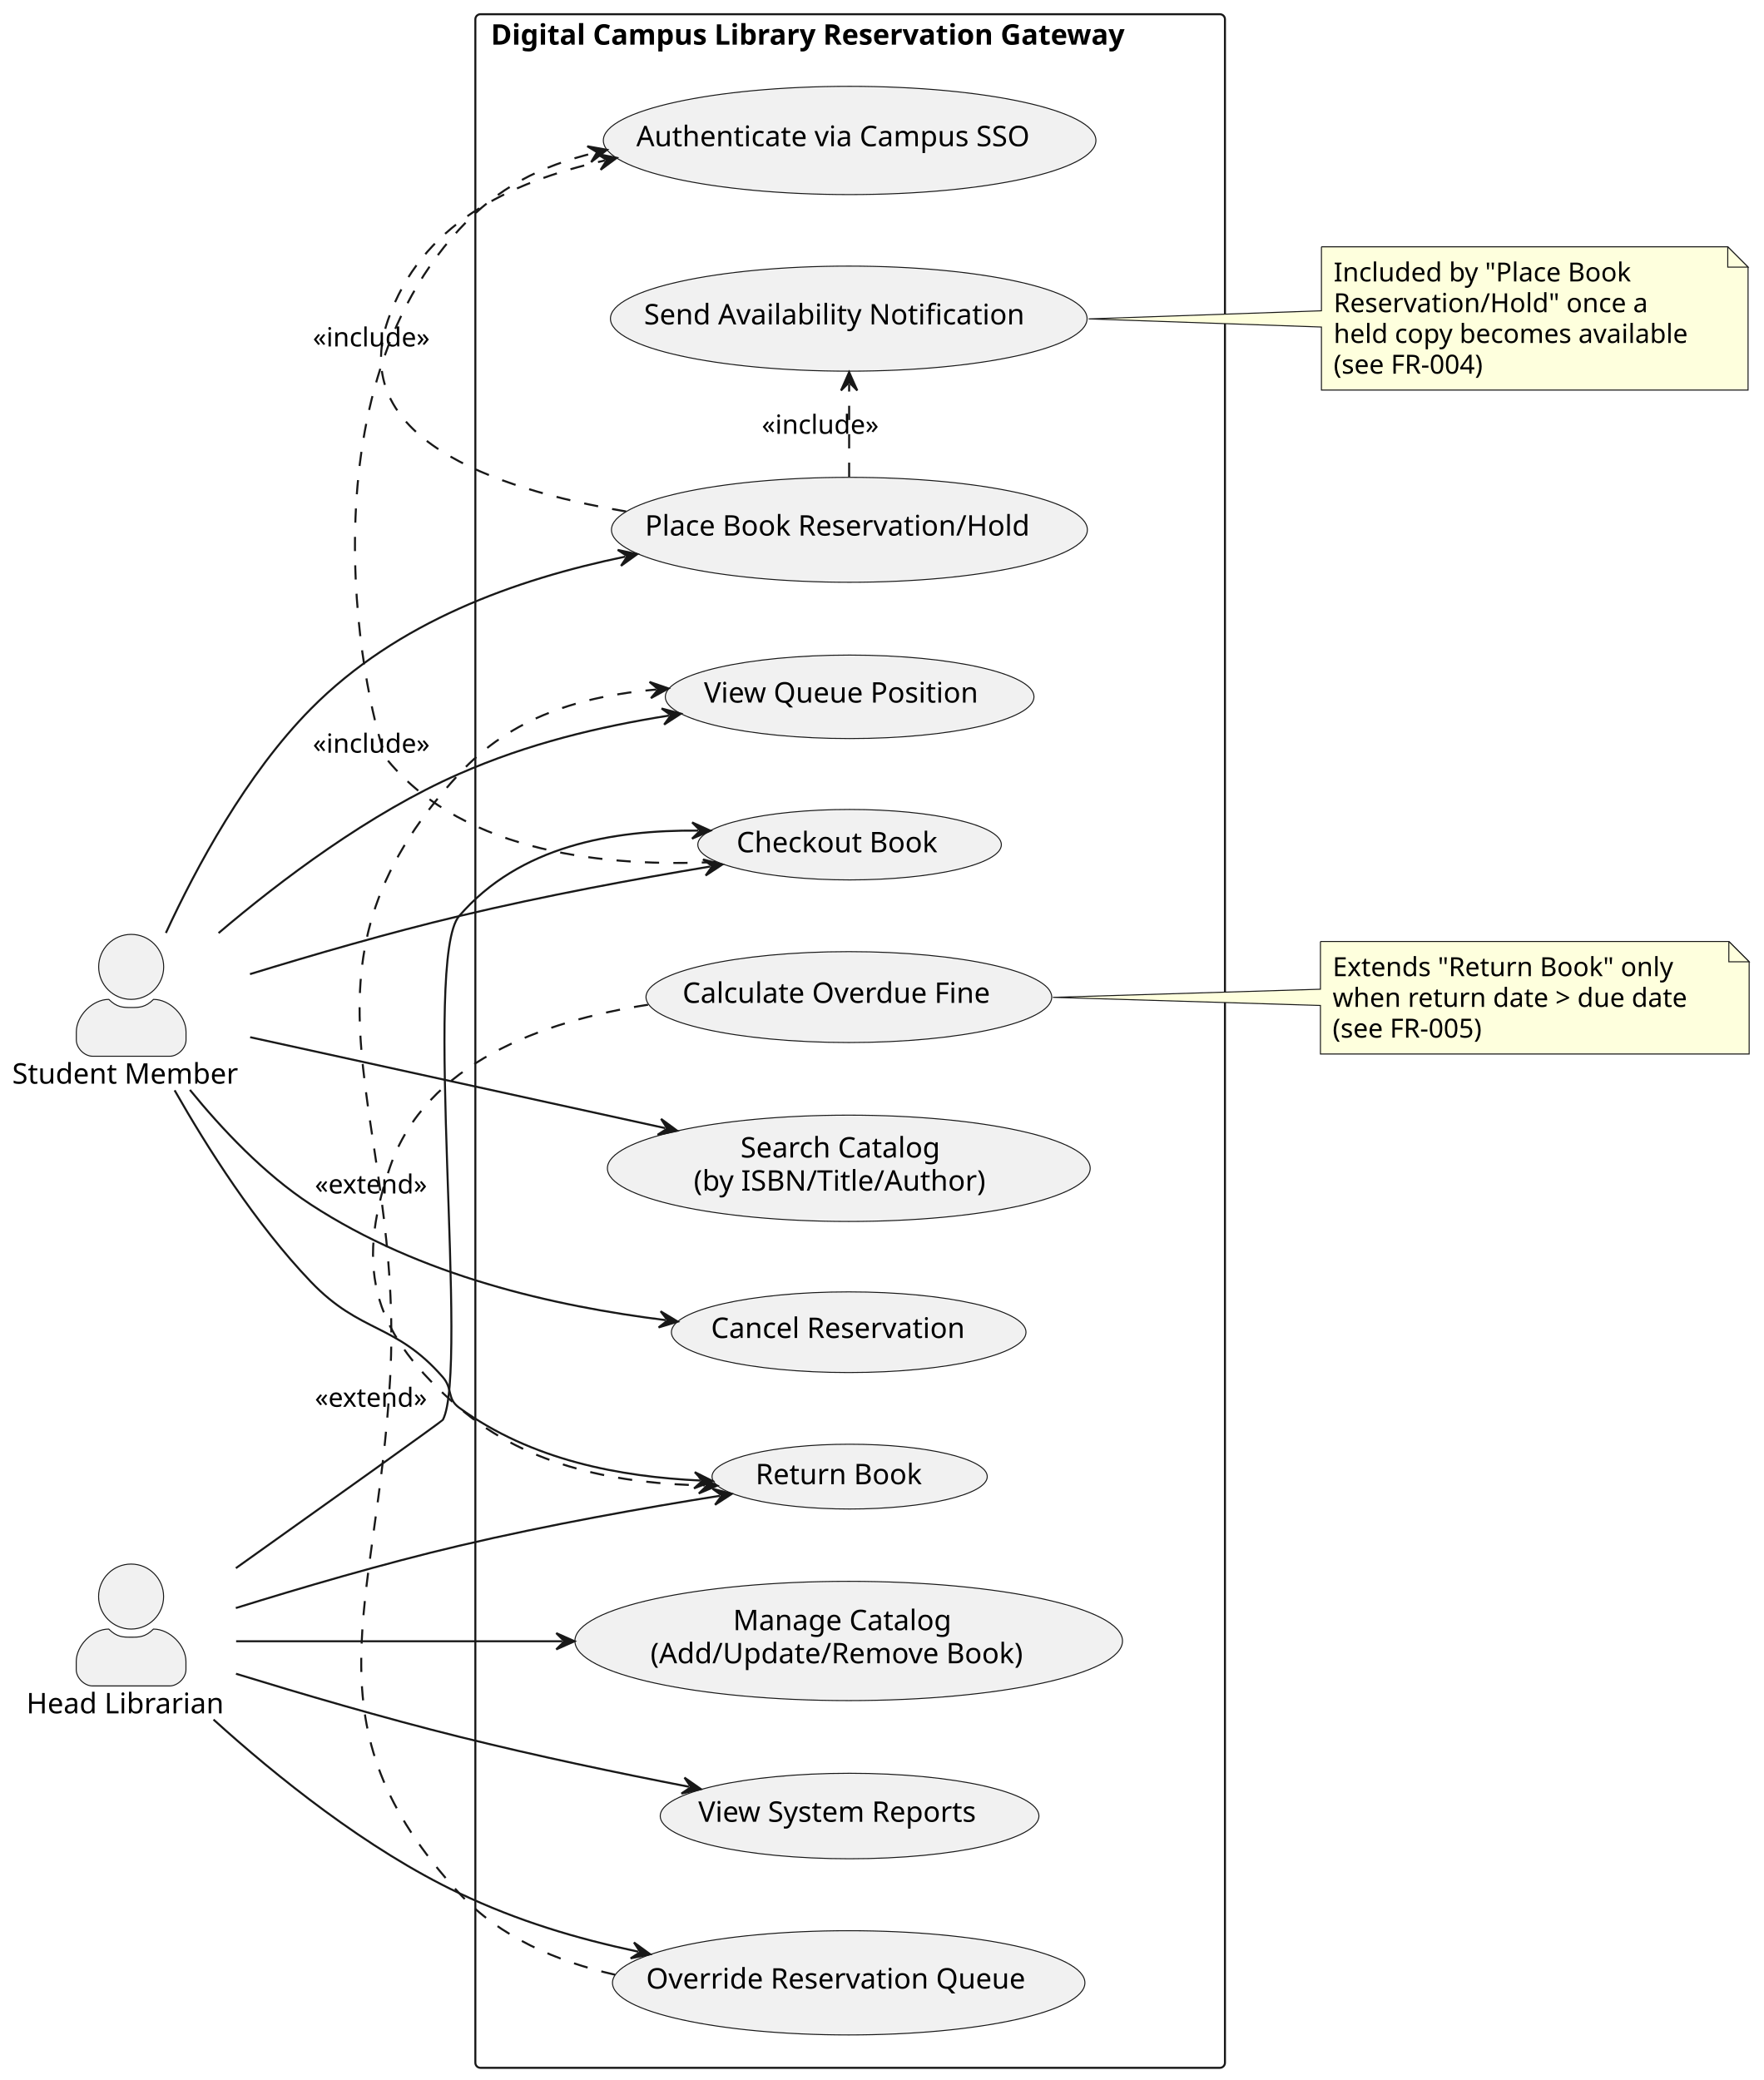
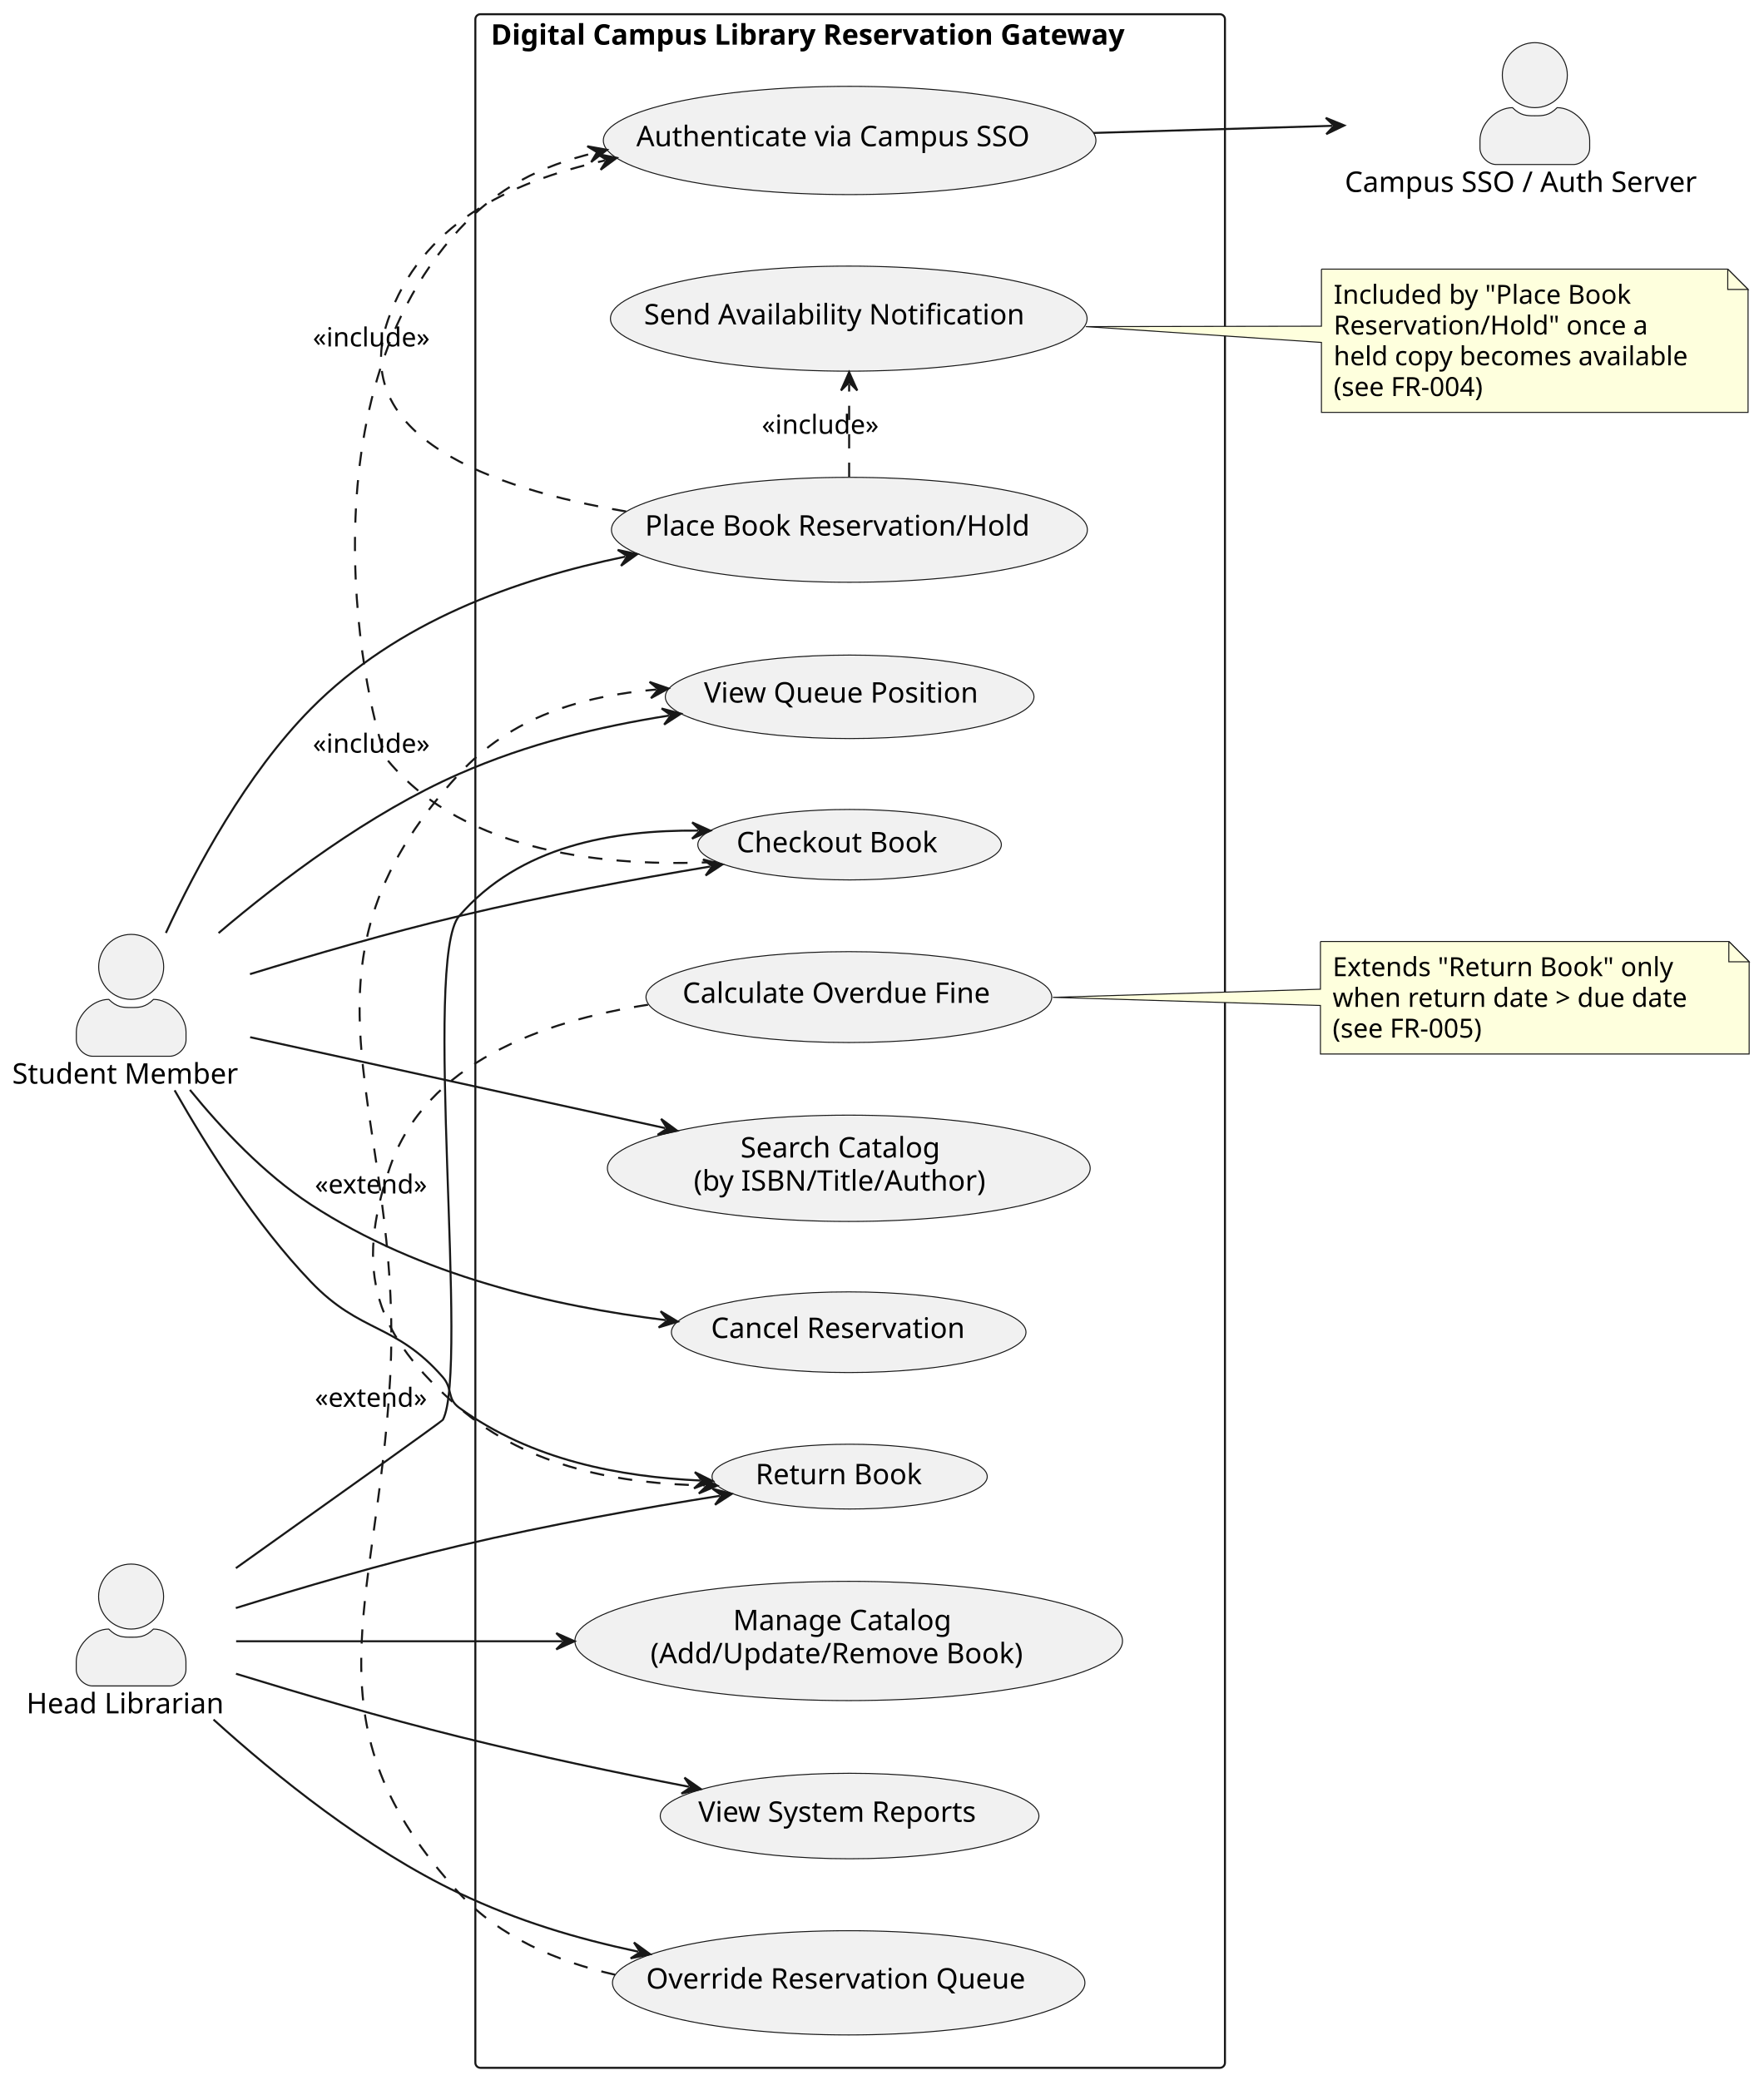
<svg xmlns="http://www.w3.org/2000/svg" contentStyleType="text/css" height="1024px" preserveAspectRatio="none" style="width:868px;height:1024px;background:#FFFFFF;" version="1.1" viewBox="0 0 868 1024" width="868px" zoomAndPan="magnify">
  <defs />
  <g>
    <g id="cluster_Digital Campus Library Reservation Gateway">
      <rect fill="none" height="1011" rx="2.5" ry="2.5" style="stroke:#181818;stroke-width:1.0;" width="369" x="234" y="7" />
      <text fill="#000000" font-family="sans-serif" font-size="14" font-weight="bold" lengthAdjust="spacing" textLength="353.719" x="241.641" y="21.995">Digital Campus Library Reservation Gateway</text>
    </g>
    <g id="elem_UC_Search">
      <ellipse cx="417.829" cy="575.166" fill="#F1F1F1" rx="118.829" ry="26.166" style="stroke:#181818;stroke-width:0.5;" />
      <text fill="#000000" font-family="sans-serif" font-size="14" lengthAdjust="spacing" textLength="106.62" x="364.519" y="569.864">Search Catalog</text>
      <text fill="#000000" font-family="sans-serif" font-size="14" lengthAdjust="spacing" textLength="152.64" x="341.509" y="586.161">(by ISBN/Title/Author)</text>
    </g>
    <g id="elem_UC_Reserve">
      <ellipse cx="418.137" cy="260.827" fill="#F1F1F1" rx="117.138" ry="25.828" style="stroke:#181818;stroke-width:0.5;" />
      <text fill="#000000" font-family="sans-serif" font-size="14" lengthAdjust="spacing" textLength="201.236" x="317.519" y="263.674">Place Book Reservation/Hold</text>
    </g>
    <g id="elem_UC_ViewQueue">
      <ellipse cx="418.248" cy="343.05" fill="#F1F1F1" rx="90.748" ry="20.55" style="stroke:#181818;stroke-width:0.5;" />
      <text fill="#000000" font-family="sans-serif" font-size="14" lengthAdjust="spacing" textLength="143.432" x="346.532" y="345.896">View Queue Position</text>
    </g>
    <g id="elem_UC_Cancel">
      <ellipse cx="417.783" cy="655.857" fill="#F1F1F1" rx="87.283" ry="19.857" style="stroke:#181818;stroke-width:0.5;" />
      <text fill="#000000" font-family="sans-serif" font-size="14" lengthAdjust="spacing" textLength="135.564" x="350.002" y="658.703">Cancel Reservation</text>
    </g>
    <g id="elem_UC_Notify">
      <ellipse cx="417.816" cy="156.863" fill="#F1F1F1" rx="117.316" ry="25.863" style="stroke:#181818;stroke-width:0.5;" />
      <text fill="#000000" font-family="sans-serif" font-size="14" lengthAdjust="spacing" textLength="201.619" x="317.007" y="159.71">Send Availability Notification</text>
    </g>
    <g id="elem_UC_Checkout">
      <ellipse cx="418.218" cy="415.844" fill="#F1F1F1" rx="74.718" ry="17.344" style="stroke:#181818;stroke-width:0.5;" />
      <text fill="#000000" font-family="sans-serif" font-size="14" lengthAdjust="spacing" textLength="105.287" x="362.574" y="419.591">Checkout Book</text>
    </g>
    <g id="elem_UC_Return">
      <ellipse cx="418.246" cy="726.949" fill="#F1F1F1" rx="67.746" ry="15.949" style="stroke:#181818;stroke-width:0.5;" />
      <text fill="#000000" font-family="sans-serif" font-size="14" lengthAdjust="spacing" textLength="86.625" x="371.934" y="730.697">Return Book</text>
    </g>
    <g id="elem_UC_Fine">
      <ellipse cx="417.866" cy="490.873" fill="#F1F1F1" rx="99.866" ry="22.373" style="stroke:#181818;stroke-width:0.5;" />
      <text fill="#000000" font-family="sans-serif" font-size="14" lengthAdjust="spacing" textLength="163.762" x="335.985" y="493.72">Calculate Overdue Fine</text>
    </g>
    <g id="elem_UC_Auth">
      <ellipse cx="418.241" cy="69.148" fill="#F1F1F1" rx="121.241" ry="26.648" style="stroke:#181818;stroke-width:0.5;" />
      <text fill="#000000" font-family="sans-serif" font-size="14" lengthAdjust="spacing" textLength="210" x="313.241" y="71.995">Authenticate via Campus SSO</text>
    </g>
    <g id="elem_UC_ManageCatalog">
      <ellipse cx="417.784" cy="807.857" fill="#F1F1F1" rx="134.784" ry="29.357" style="stroke:#181818;stroke-width:0.5;" />
      <text fill="#000000" font-family="sans-serif" font-size="14" lengthAdjust="spacing" textLength="113.825" x="360.871" y="802.555">Manage Catalog</text>
      <text fill="#000000" font-family="sans-serif" font-size="14" lengthAdjust="spacing" textLength="195.145" x="320.211" y="818.852">(Add/Update/Remove Book)</text>
    </g>
    <g id="elem_UC_Override">
      <ellipse cx="417.779" cy="976.156" fill="#F1F1F1" rx="116.279" ry="25.656" style="stroke:#181818;stroke-width:0.5;" />
      <text fill="#000000" font-family="sans-serif" font-size="14" lengthAdjust="spacing" textLength="199.398" x="318.08" y="979.003">Override Reservation Queue</text>
    </g>
    <g id="elem_UC_Reports">
      <ellipse cx="418.209" cy="894.042" fill="#F1F1F1" rx="93.209" ry="21.042" style="stroke:#181818;stroke-width:0.5;" />
      <text fill="#000000" font-family="sans-serif" font-size="14" lengthAdjust="spacing" textLength="148.969" x="343.725" y="896.889">View System Reports</text>
    </g>
    <g id="elem_Student">
      <ellipse cx="64.574" cy="476" fill="#F1F1F1" rx="16" ry="16" style="stroke:#181818;stroke-width:0.5;" />
      <path d="M64.574,496 C68.574,496 71.574,496 75.574,492 C83.574,492 91.574,500 91.574,508 L91.574,512 C91.574,516 87.574,520 83.574,520 L45.574,520 C41.574,520 37.574,516 37.574,512 L37.574,508 C37.574,500 45.574,492 53.574,492 C57.574,496 60.574,496 64.574,496 " fill="#F1F1F1" style="stroke:#181818;stroke-width:0.5;" />
      <text fill="#000000" font-family="sans-serif" font-size="14" lengthAdjust="spacing" textLength="117.147" x="6" y="533.495">Student Member</text>
    </g>
    <g id="elem_Librarian">
      <ellipse cx="64.533" cy="786" fill="#F1F1F1" rx="16" ry="16" style="stroke:#181818;stroke-width:0.5;" />
      <path d="M64.533,806 C68.533,806 71.533,806 75.533,802 C83.533,802 91.533,810 91.533,818 L91.533,822 C91.533,826 87.533,830 83.533,830 L45.533,830 C41.533,830 37.533,826 37.533,822 L37.533,818 C37.533,810 45.533,802 53.533,802 C57.533,806 60.533,806 64.533,806 " fill="#F1F1F1" style="stroke:#181818;stroke-width:0.5;" />
      <text fill="#000000" font-family="sans-serif" font-size="14" lengthAdjust="spacing" textLength="103.065" x="13" y="843.495">Head Librarian</text>
    </g>
-     <g id="elem_GMN33">
+     <g id="elem_SSO">
+       <ellipse cx="755.54" cy="37" fill="#F1F1F1" rx="16" ry="16" style="stroke:#181818;stroke-width:0.5;" />
+       <path d="M755.54,57 C759.54,57 762.54,57 766.54,53 C774.54,53 782.54,61 782.54,69 L782.54,73 C782.54,77 778.54,81 774.54,81 L736.54,81 C732.54,81 728.54,77 728.54,73 L728.54,69 C728.54,61 736.54,53 744.54,53 C748.54,57 751.54,57 755.54,57 " fill="#F1F1F1" style="stroke:#181818;stroke-width:0.5;" />
+       <text fill="#000000" font-family="sans-serif" font-size="14" lengthAdjust="spacing" textLength="187.079" x="662" y="94.495">Campus SSO / Auth Server</text>
+     </g>
+     <g id="elem_GMN35">
      <path d="M650,463.5 L650,487 L518.3,491 L650,495 L650,518.898 A0,0 0 0 0 650,518.898 L861.043,518.898 A0,0 0 0 0 861.043,518.898 L861.043,473.5 L851.043,463.5 L650,463.5 A0,0 0 0 0 650,463.5 " fill="#FEFFDD" style="stroke:#181818;stroke-width:0.5;" />
      <path d="M851.043,463.5 L851.043,473.5 L861.043,473.5 L851.043,463.5 " fill="#FEFFDD" style="stroke:#181818;stroke-width:0.5;" />
      <text fill="#000000" font-family="sans-serif" font-size="13" lengthAdjust="spacing" textLength="180.426" x="656" y="480.567">Extends "Return Book" only</text>
      <text fill="#000000" font-family="sans-serif" font-size="13" lengthAdjust="spacing" textLength="190.042" x="656" y="495.7">when return date &gt; due date</text>
      <text fill="#000000" font-family="sans-serif" font-size="13" lengthAdjust="spacing" textLength="83.059" x="656" y="510.832">(see FR-005)</text>
    </g>
-     <g id="elem_GMN36">
-       <path d="M650.5,121.5 L650.5,153 L535.87,157 L650.5,161 L650.5,192.031 A0,0 0 0 0 650.5,192.031 L860.508,192.031 A0,0 0 0 0 860.508,192.031 L860.508,131.5 L850.508,121.5 L650.5,121.5 A0,0 0 0 0 650.5,121.5 " fill="#FEFFDD" style="stroke:#181818;stroke-width:0.5;" />
-       <path d="M850.508,121.5 L850.508,131.5 L860.508,131.5 L850.508,121.5 " fill="#FEFFDD" style="stroke:#181818;stroke-width:0.5;" />
-       <text fill="#000000" font-family="sans-serif" font-size="13" lengthAdjust="spacing" textLength="156.812" x="656.5" y="138.567">Included by "Place Book</text>
-       <text fill="#000000" font-family="sans-serif" font-size="13" lengthAdjust="spacing" textLength="165.23" x="656.5" y="153.7">Reservation/Hold" once a</text>
-       <text fill="#000000" font-family="sans-serif" font-size="13" lengthAdjust="spacing" textLength="189.008" x="656.5" y="168.833">held copy becomes available</text>
-       <text fill="#000000" font-family="sans-serif" font-size="13" lengthAdjust="spacing" textLength="83.059" x="656.5" y="183.965">(see FR-004)</text>
+     <g id="elem_GMN38">
+       <path d="M650.5,132.5 L650.5,160.59 L534.46,160.79 L650.5,168.59 L650.5,203.031 A0,0 0 0 0 650.5,203.031 L860.508,203.031 A0,0 0 0 0 860.508,203.031 L860.508,142.5 L850.508,132.5 L650.5,132.5 A0,0 0 0 0 650.5,132.5 " fill="#FEFFDD" style="stroke:#181818;stroke-width:0.5;" />
+       <path d="M850.508,132.5 L850.508,142.5 L860.508,142.5 L850.508,132.5 " fill="#FEFFDD" style="stroke:#181818;stroke-width:0.5;" />
+       <text fill="#000000" font-family="sans-serif" font-size="13" lengthAdjust="spacing" textLength="156.812" x="656.5" y="149.567">Included by "Place Book</text>
+       <text fill="#000000" font-family="sans-serif" font-size="13" lengthAdjust="spacing" textLength="165.23" x="656.5" y="164.7">Reservation/Hold" once a</text>
+       <text fill="#000000" font-family="sans-serif" font-size="13" lengthAdjust="spacing" textLength="189.008" x="656.5" y="179.833">held copy becomes available</text>
+       <text fill="#000000" font-family="sans-serif" font-size="13" lengthAdjust="spacing" textLength="83.059" x="656.5" y="194.965">(see FR-004)</text>
    </g>
    <g id="link_Student_UC_Search">
      <path d="M123.15,510.63 C180.31,523.15 262.639,541.186 327.499,555.396 " fill="none" id="Student-to-UC_Search" style="stroke:#181818;stroke-width:1.0;" />
      <polygon fill="#181818" points="333.36,556.68,325.425,550.847,328.476,555.61,323.712,558.661,333.36,556.68" style="stroke:#181818;stroke-width:1.0;" />
    </g>
    <g id="link_Student_UC_Reserve">
      <path d="M81.66,459.3 C96.6,426.96 121.26,381.11 153,349 C195.46,306.05 253.525,285.288 307.835,274.028 " fill="none" id="Student-to-UC_Reserve" style="stroke:#181818;stroke-width:1.0;" />
      <polygon fill="#181818" points="313.71,272.81,304.085,270.72,308.814,273.825,305.709,278.554,313.71,272.81" style="stroke:#181818;stroke-width:1.0;" />
    </g>
    <g id="link_Student_UC_ViewQueue">
      <path d="M107.59,459.36 C138.24,433.32 181.94,400.31 226,381 C260.22,366 294.555,357.814 329.275,352.284 " fill="none" id="Student-to-UC_ViewQueue" style="stroke:#181818;stroke-width:1.0;" />
      <polygon fill="#181818" points="335.2,351.34,325.683,348.805,330.262,352.127,326.941,356.706,335.2,351.34" style="stroke:#181818;stroke-width:1.0;" />
    </g>
    <g id="link_Student_UC_Cancel">
      <path d="M93.49,536.55 C109.14,555.77 130.09,578.05 153,593 C206.96,628.22 272.656,643.048 327.686,649.908 " fill="none" id="Student-to-UC_Cancel" style="stroke:#181818;stroke-width:1.0;" />
      <polygon fill="#181818" points="333.64,650.65,325.204,645.567,328.678,650.032,324.214,653.506,333.64,650.65" style="stroke:#181818;stroke-width:1.0;" />
    </g>
    <g id="link_Student_UC_Checkout">
      <path d="M123.06,479.57 C153.47,470.24 191.54,459.18 226,451 C268.97,440.8 312.062,432.858 349.672,426.578 " fill="none" id="Student-to-UC_Checkout" style="stroke:#181818;stroke-width:1.0;" />
      <polygon fill="#181818" points="355.59,425.59,346.054,423.127,350.658,426.413,347.372,431.018,355.59,425.59" style="stroke:#181818;stroke-width:1.0;" />
    </g>
    <g id="link_Student_UC_Return">
      <path d="M85.96,536.76 C101.91,564.82 125.87,602.64 153,631 C177.65,656.76 194.56,651.14 218,678 C222.97,683.69 219.89,688.56 226,693 C261.83,719.04 305.247,727.017 344.847,728.887 " fill="none" id="Student-to-UC_Return" style="stroke:#181818;stroke-width:1.0;" />
      <polygon fill="#181818" points="350.84,729.17,342.039,724.75,345.846,728.934,341.661,732.741,350.84,729.17" style="stroke:#181818;stroke-width:1.0;" />
    </g>
    <g id="link_Librarian_UC_ManageCatalog">
      <path d="M116.24,808 C159.77,808 218.53,808 276.82,808 " fill="none" id="Librarian-to-UC_ManageCatalog" style="stroke:#181818;stroke-width:1.0;" />
      <polygon fill="#181818" points="282.82,808,273.82,804,277.82,808,273.82,812,282.82,808" style="stroke:#181818;stroke-width:1.0;" />
    </g>
    <g id="link_Librarian_UC_Checkout">
      <path d="M116.11,772.02 C160.35,740.54 217.62,699.7 218,699 C231.01,674.69 208.01,471.89 226,451 C255.81,416.39 301.57,408.56 343.7,408.91 " fill="none" id="Librarian-to-UC_Checkout" style="stroke:#181818;stroke-width:1.0;" />
      <polygon fill="#181818" points="349.7,408.96,340.733,404.885,344.7,408.918,340.667,412.885,349.7,408.96" style="stroke:#181818;stroke-width:1.0;" />
    </g>
    <g id="link_Librarian_UC_Return">
      <path d="M116.09,791.65 C147.5,781.89 188.83,769.72 226,761 C270.76,750.5 316.165,742.475 354.335,736.385 " fill="none" id="Librarian-to-UC_Return" style="stroke:#181818;stroke-width:1.0;" />
      <polygon fill="#181818" points="360.26,735.44,350.742,732.908,355.322,736.228,352.003,740.808,360.26,735.44" style="stroke:#181818;stroke-width:1.0;" />
    </g>
    <g id="link_Librarian_UC_Reports">
      <path d="M116.17,824.01 C147.61,833.66 188.94,845.81 226,855 C265.09,864.7 303.22,872.667 339.14,879.637 " fill="none" id="Librarian-to-UC_Reports" style="stroke:#181818;stroke-width:1.0;" />
      <polygon fill="#181818" points="345.03,880.78,336.957,875.139,340.122,879.828,335.433,882.992,345.03,880.78" style="stroke:#181818;stroke-width:1.0;" />
    </g>
    <g id="link_Librarian_UC_Override">
      <path d="M105.11,846.56 C135.74,874.29 180.49,910.46 226,932 C255.22,945.83 283.183,954.206 314.193,960.836 " fill="none" id="Librarian-to-UC_Override" style="stroke:#181818;stroke-width:1.0;" />
      <polygon fill="#181818" points="320.06,962.09,312.095,956.297,315.171,961.045,310.423,964.12,320.06,962.09" style="stroke:#181818;stroke-width:1.0;" />
    </g>
+     <g id="link_UC_Auth_SSO">
+       <path d="M538.23,65.45 C578.82,64.24 617.553,63.079 655.753,61.939 " fill="none" id="UC_Auth-to-SSO" style="stroke:#181818;stroke-width:1.0;" />
+       <polygon fill="#181818" points="661.75,61.76,652.635,58.03,656.752,61.909,652.873,66.027,661.75,61.76" style="stroke:#181818;stroke-width:1.0;" />
+     </g>
    <g id="link_UC_Reserve_UC_Auth">
      <path d="M308.2,251.8 C240.91,240.38 171.17,214.8 191,157.5 C207.12,110.93 249.724,89.726 297.744,79.016 " fill="none" id="UC_Reserve-to-UC_Auth" style="stroke:#181818;stroke-width:1.0;stroke-dasharray:7.0,7.0;" />
      <polygon fill="#181818" points="303.6,77.71,293.945,75.765,298.72,78.798,295.687,83.573,303.6,77.71" style="stroke:#181818;stroke-width:1.0;" />
      <text fill="#000000" font-family="sans-serif" font-size="13" lengthAdjust="spacing" textLength="63.007" x="154" y="170.567">«include»</text>
    </g>
    <g id="link_UC_Checkout_UC_Auth">
      <path d="M352.45,424.35 C300.04,426.95 229.23,420.48 191,374.5 C184.83,367.08 142.29,203.98 226,113 C244.99,92.36 265.682,81.857 292.962,75.177 " fill="none" id="UC_Checkout-to-UC_Auth" style="stroke:#181818;stroke-width:1.0;stroke-dasharray:7.0,7.0;" />
      <polygon fill="#181818" points="298.79,73.75,289.097,72.005,293.933,74.939,291,79.776,298.79,73.75" style="stroke:#181818;stroke-width:1.0;" />
      <text fill="#000000" font-family="sans-serif" font-size="13" lengthAdjust="spacing" textLength="63.007" x="154" y="370.567">«include»</text>
    </g>
    <g id="link_UC_Reserve_UC_Notify">
      <path d="M418,234.76 C418,218.99 418,205 418,189.24 " fill="none" id="UC_Reserve-to-UC_Notify" style="stroke:#181818;stroke-width:1.0;stroke-dasharray:7.0,7.0;" />
      <polygon fill="#181818" points="418,183.24,414,192.24,418,188.24,422,192.24,418,183.24" style="stroke:#181818;stroke-width:1.0;" />
      <text fill="#000000" font-family="sans-serif" font-size="13" lengthAdjust="spacing" textLength="63.007" x="375" y="213.567">«include»</text>
    </g>
    <g id="link_UC_Fine_UC_Return">
      <path d="M318.99,494.64 C266.6,502.76 209.54,523.58 192,574.5 C174.16,626.3 184.5,657.23 226,693 C260.61,722.84 306.121,730.553 347.071,731.283 " fill="none" id="UC_Fine-to-UC_Return" style="stroke:#181818;stroke-width:1.0;stroke-dasharray:7.0,7.0;" />
      <polygon fill="#181818" points="353.07,731.39,344.143,727.23,348.071,731.301,344,735.229,353.07,731.39" style="stroke:#181818;stroke-width:1.0;" />
      <text fill="#000000" font-family="sans-serif" font-size="13" lengthAdjust="spacing" textLength="61.185" x="155" y="587.567">«extend»</text>
    </g>
    <g id="link_UC_Override_UC_ViewQueue">
      <path d="M302.81,972.18 C274.13,965.69 245.93,953.63 226,932 C149.28,848.72 185.58,792.55 192,679.5 C199.57,546.19 135.53,479.21 226,381 C251.9,352.88 286.142,342.659 323.082,339.449 " fill="none" id="UC_Override-to-UC_ViewQueue" style="stroke:#181818;stroke-width:1.0;stroke-dasharray:7.0,7.0;" />
      <polygon fill="#181818" points="329.06,338.93,319.748,335.724,324.079,339.363,320.44,343.694,329.06,338.93" style="stroke:#181818;stroke-width:1.0;" />
      <text fill="#000000" font-family="sans-serif" font-size="13" lengthAdjust="spacing" textLength="61.185" x="155" y="692.567">«extend»</text>
    </g>
  </g>
</svg>
